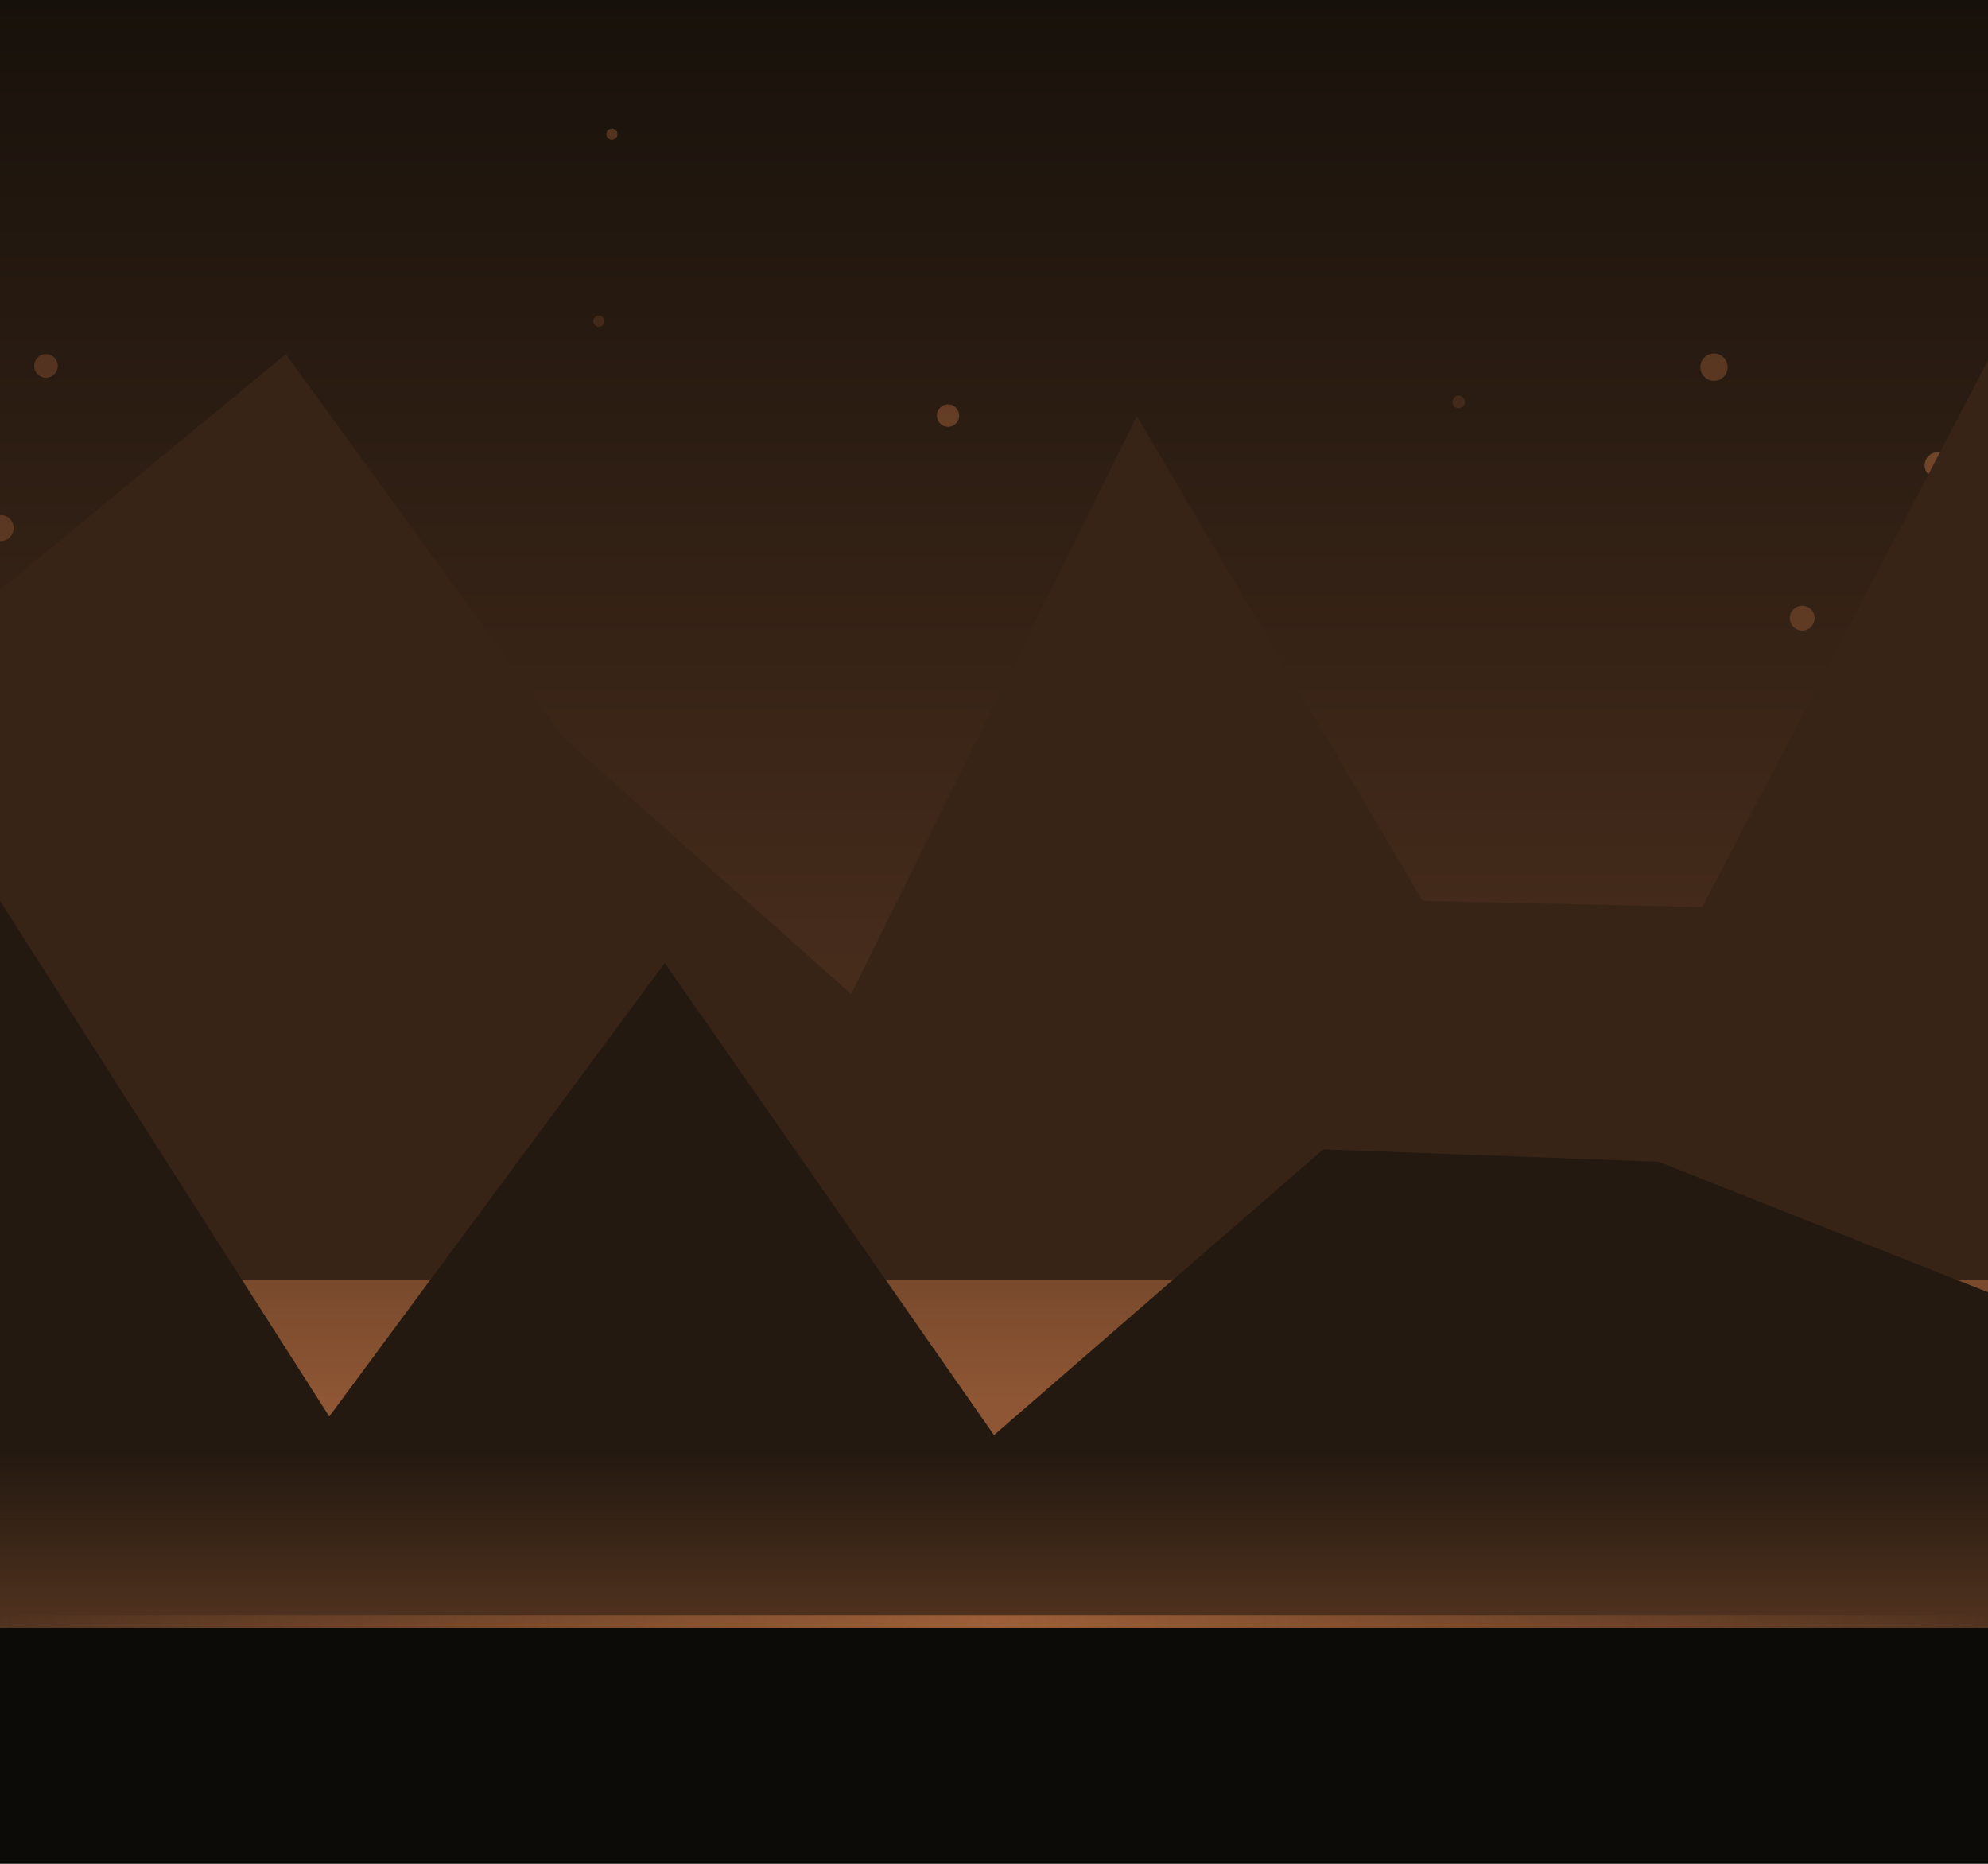
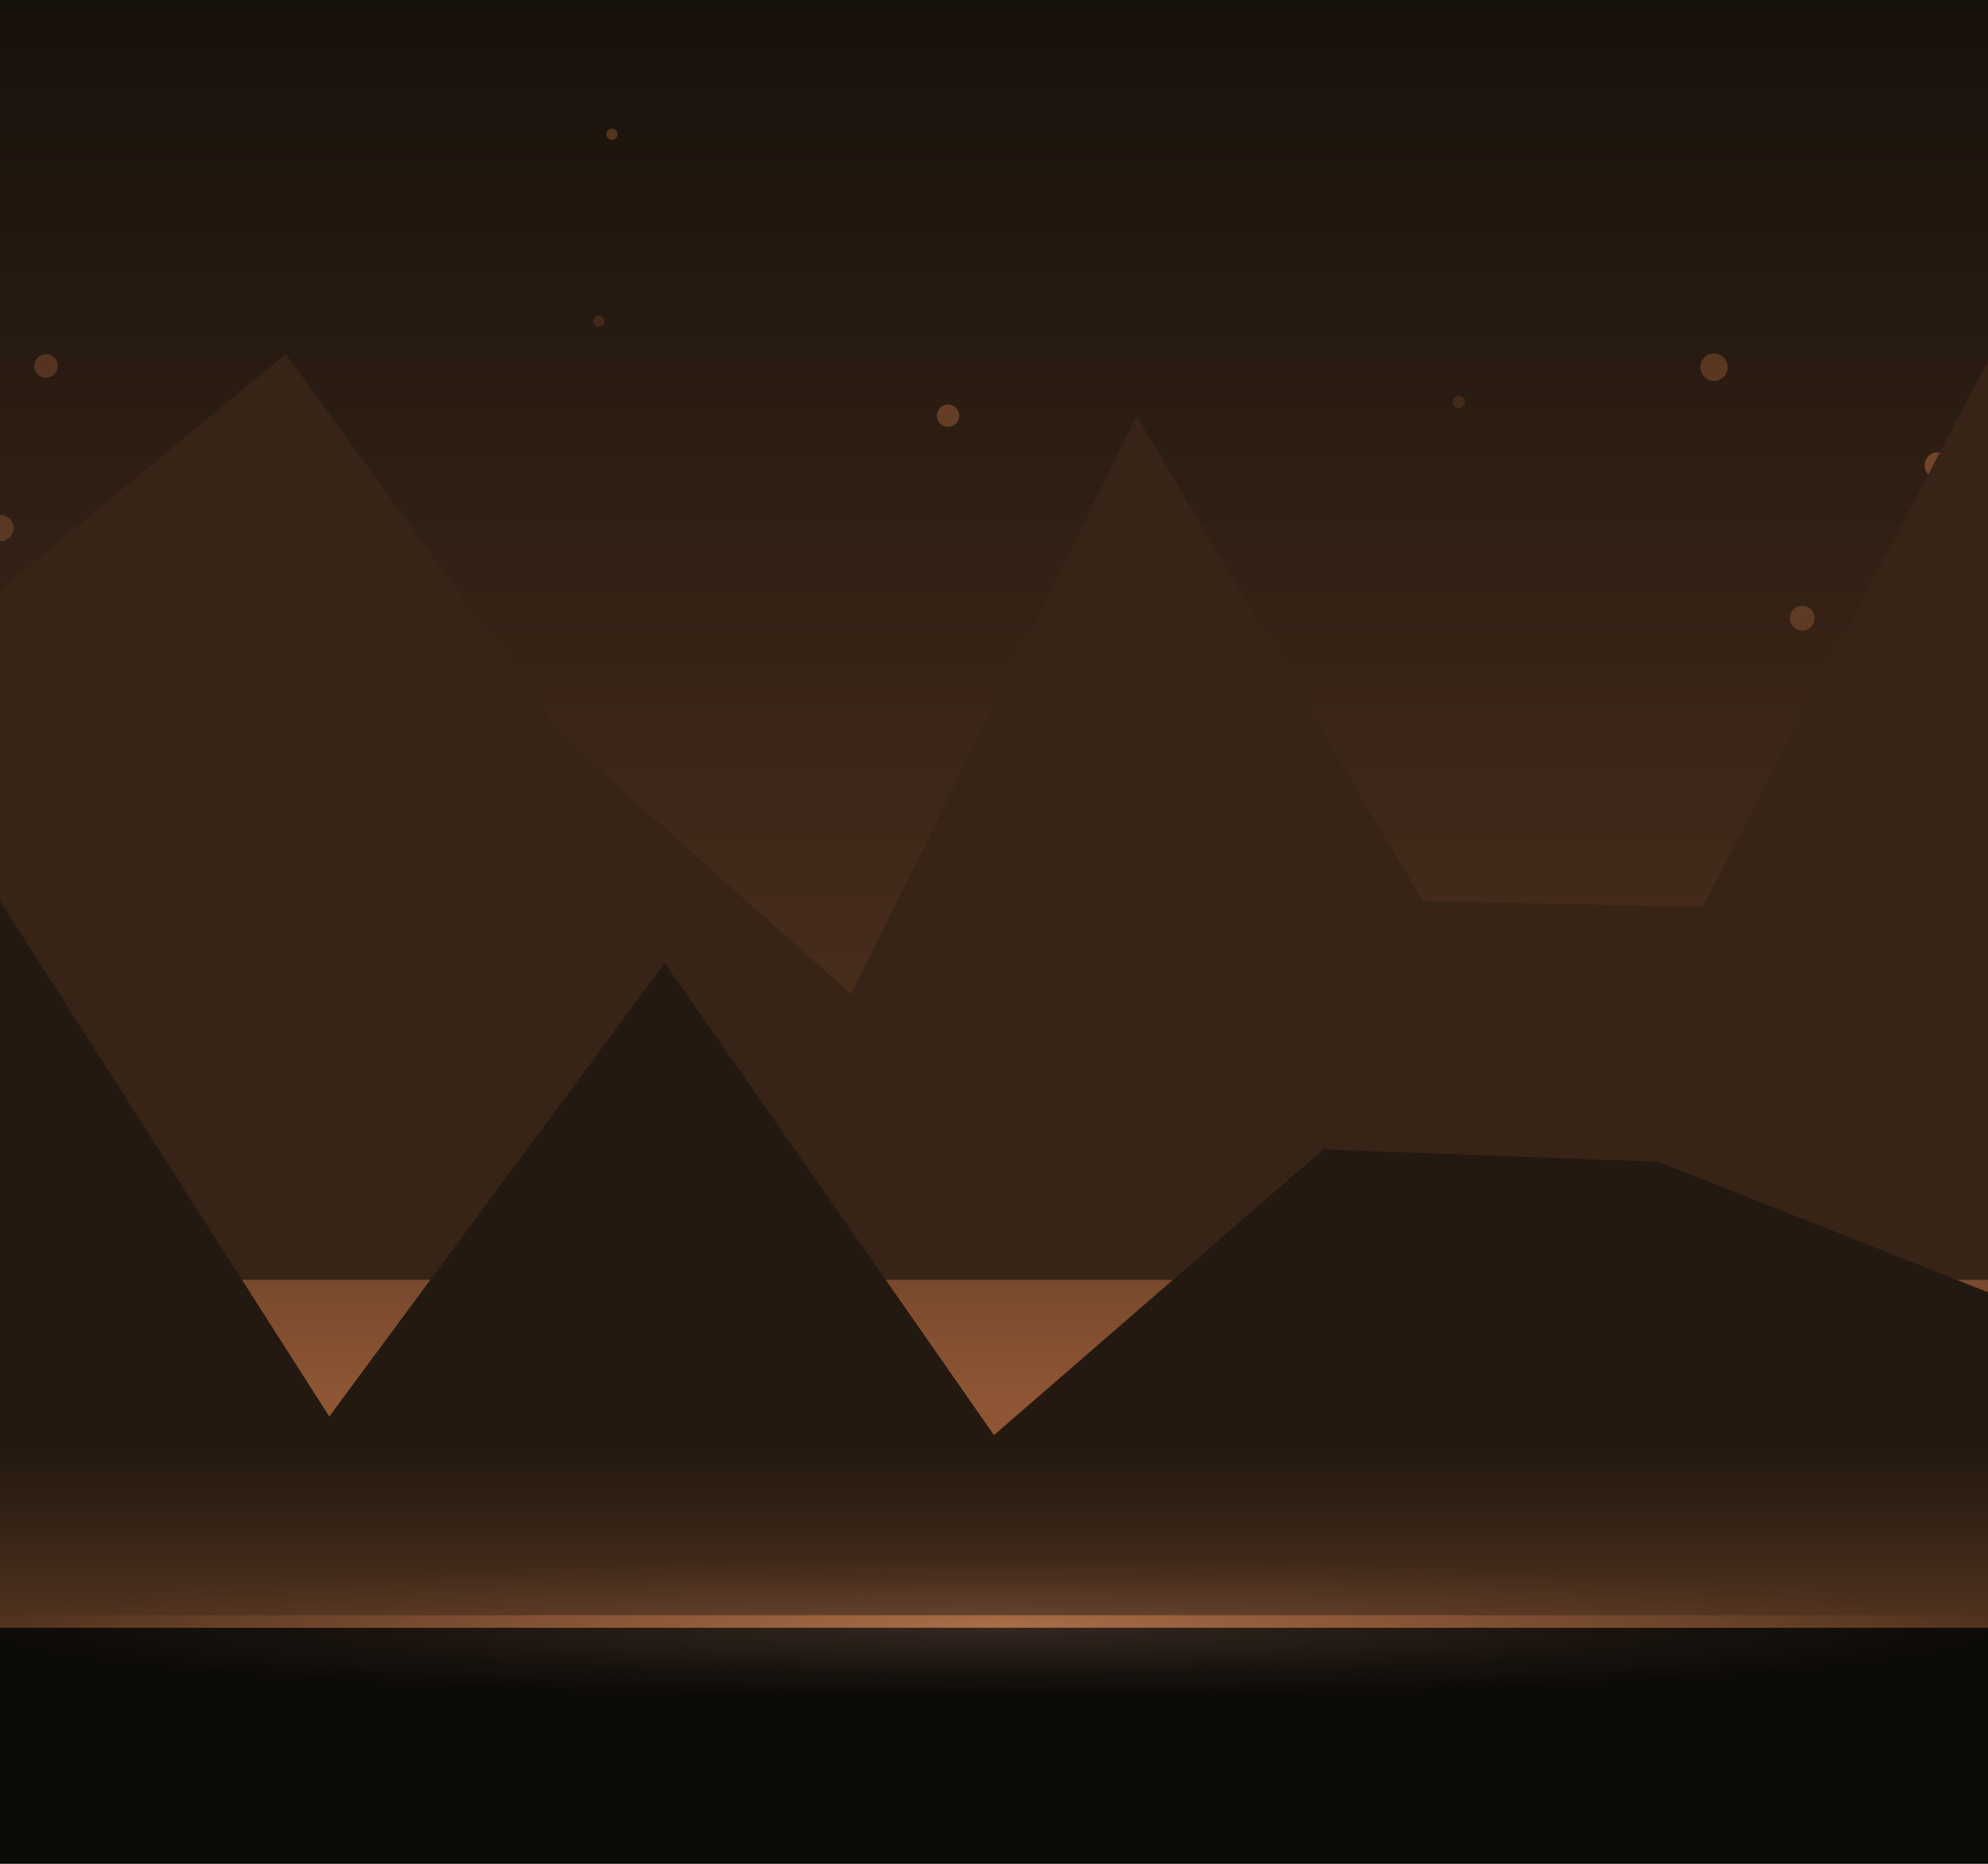
<svg xmlns="http://www.w3.org/2000/svg" viewBox="0 0 320 300" preserveAspectRatio="none" width="100%" height="100%" aria-hidden="true">
  <defs>
    <linearGradient id="skys6" x1="0" y1="0" x2="0" y2="1">
      <stop offset="0" stop-color="#17110b" />
      <stop offset=".62" stop-color="#482d1c" />
      <stop offset=".86" stop-color="#8e5634" />
    </linearGradient>
    <linearGradient id="hazes6" x1="0" y1="0" x2="0" y2="1">
      <stop offset="0" stop-color="#D07C4A" stop-opacity="0" />
      <stop offset="1" stop-color="#D07C4A" stop-opacity=".26" />
    </linearGradient>
+     <linearGradient id="floors6" x1="0" y1="0" x2="0" y2="1">
+       <stop offset="0" stop-color="#0A0906" stop-opacity="0" />
+       <stop offset=".42" stop-color="#0A0906" stop-opacity=".55" />
+       <stop offset="1" stop-color="#0A0906" stop-opacity=".94" />
+     </linearGradient>
+     <radialGradient id="mists6">
+       <stop offset="0" stop-color="#e3b092" stop-opacity=".18" />
+       <stop offset="1" stop-color="#D07C4A" stop-opacity="0" />
+     </radialGradient>
    <linearGradient id="edges6" x1="0" y1="0" x2="1" y2="0">
      <stop offset="0" stop-color="#D07C4A" stop-opacity="0" />
      <stop offset=".5" stop-color="#D07C4A" stop-opacity=".6" />
      <stop offset="1" stop-color="#D07C4A" stop-opacity="0" />
    </linearGradient>
  </defs>
  <rect width="320" height="262" fill="url(#skys6)" />
  <circle cx="298.4" cy="144.2" r="1.6" fill="#D07C4A" opacity="0.15" />
  <circle cx="7.4" cy="58.9" r="1.9" fill="#D07C4A" opacity="0.26" />
  <circle cx="290.1" cy="99.5" r="2.0" fill="#D07C4A" opacity="0.27" />
  <circle cx="98.5" cy="21.6" r="0.9" fill="#D07C4A" opacity="0.30" />
  <circle cx="0.1" cy="85.0" r="2.1" fill="#D07C4A" opacity="0.26" />
  <circle cx="236.8" cy="147.4" r="1.7" fill="#D07C4A" opacity="0.28" />
  <circle cx="96.4" cy="51.7" r="0.9" fill="#D07C4A" opacity="0.16" />
  <circle cx="152.6" cy="66.9" r="1.8" fill="#D07C4A" opacity="0.35" />
  <circle cx="196.2" cy="113.7" r="1.7" fill="#D07C4A" opacity="0.27" />
  <circle cx="82.0" cy="135.1" r="0.8" fill="#D07C4A" opacity="0.16" />
  <circle cx="303.1" cy="94.5" r="1.1" fill="#D07C4A" opacity="0.25" />
  <circle cx="234.8" cy="64.7" r="1.0" fill="#D07C4A" opacity="0.15" />
  <circle cx="14.6" cy="113.8" r="1.1" fill="#D07C4A" opacity="0.21" />
  <circle cx="275.9" cy="59.1" r="2.2" fill="#D07C4A" opacity="0.29" />
  <circle cx="306.3" cy="149.6" r="1.9" fill="#D07C4A" opacity="0.42" />
  <circle cx="311.9" cy="74.9" r="2.1" fill="#D07C4A" opacity="0.42" />
  <circle cx="184.4" cy="143.1" r="1.9" fill="#D07C4A" opacity="0.23" />
  <circle cx="165.9" cy="125.5" r="2.0" fill="#D07C4A" opacity="0.41" />
  <polygon points="0,150 0,39 46,1 91,63 137,104 183,11 229,89 274,90 320,2 320,150" fill="#382417" transform="translate(0 56)" />
  <polygon points="0,122 0,5 53,88 107,15 160,91 213,45 267,47 320,68 320,122" fill="#241910" transform="translate(0 140)" />
  <rect y="234" width="320" height="28" fill="url(#hazes6)" />
  <rect y="262" width="320" height="38" fill="#0D0B08" />
  <rect y="260" width="320" height="2" fill="url(#edges6)" />
+   <ellipse cx="160" cy="262" rx="160" ry="11" fill="url(#mists6)" />
</svg>
